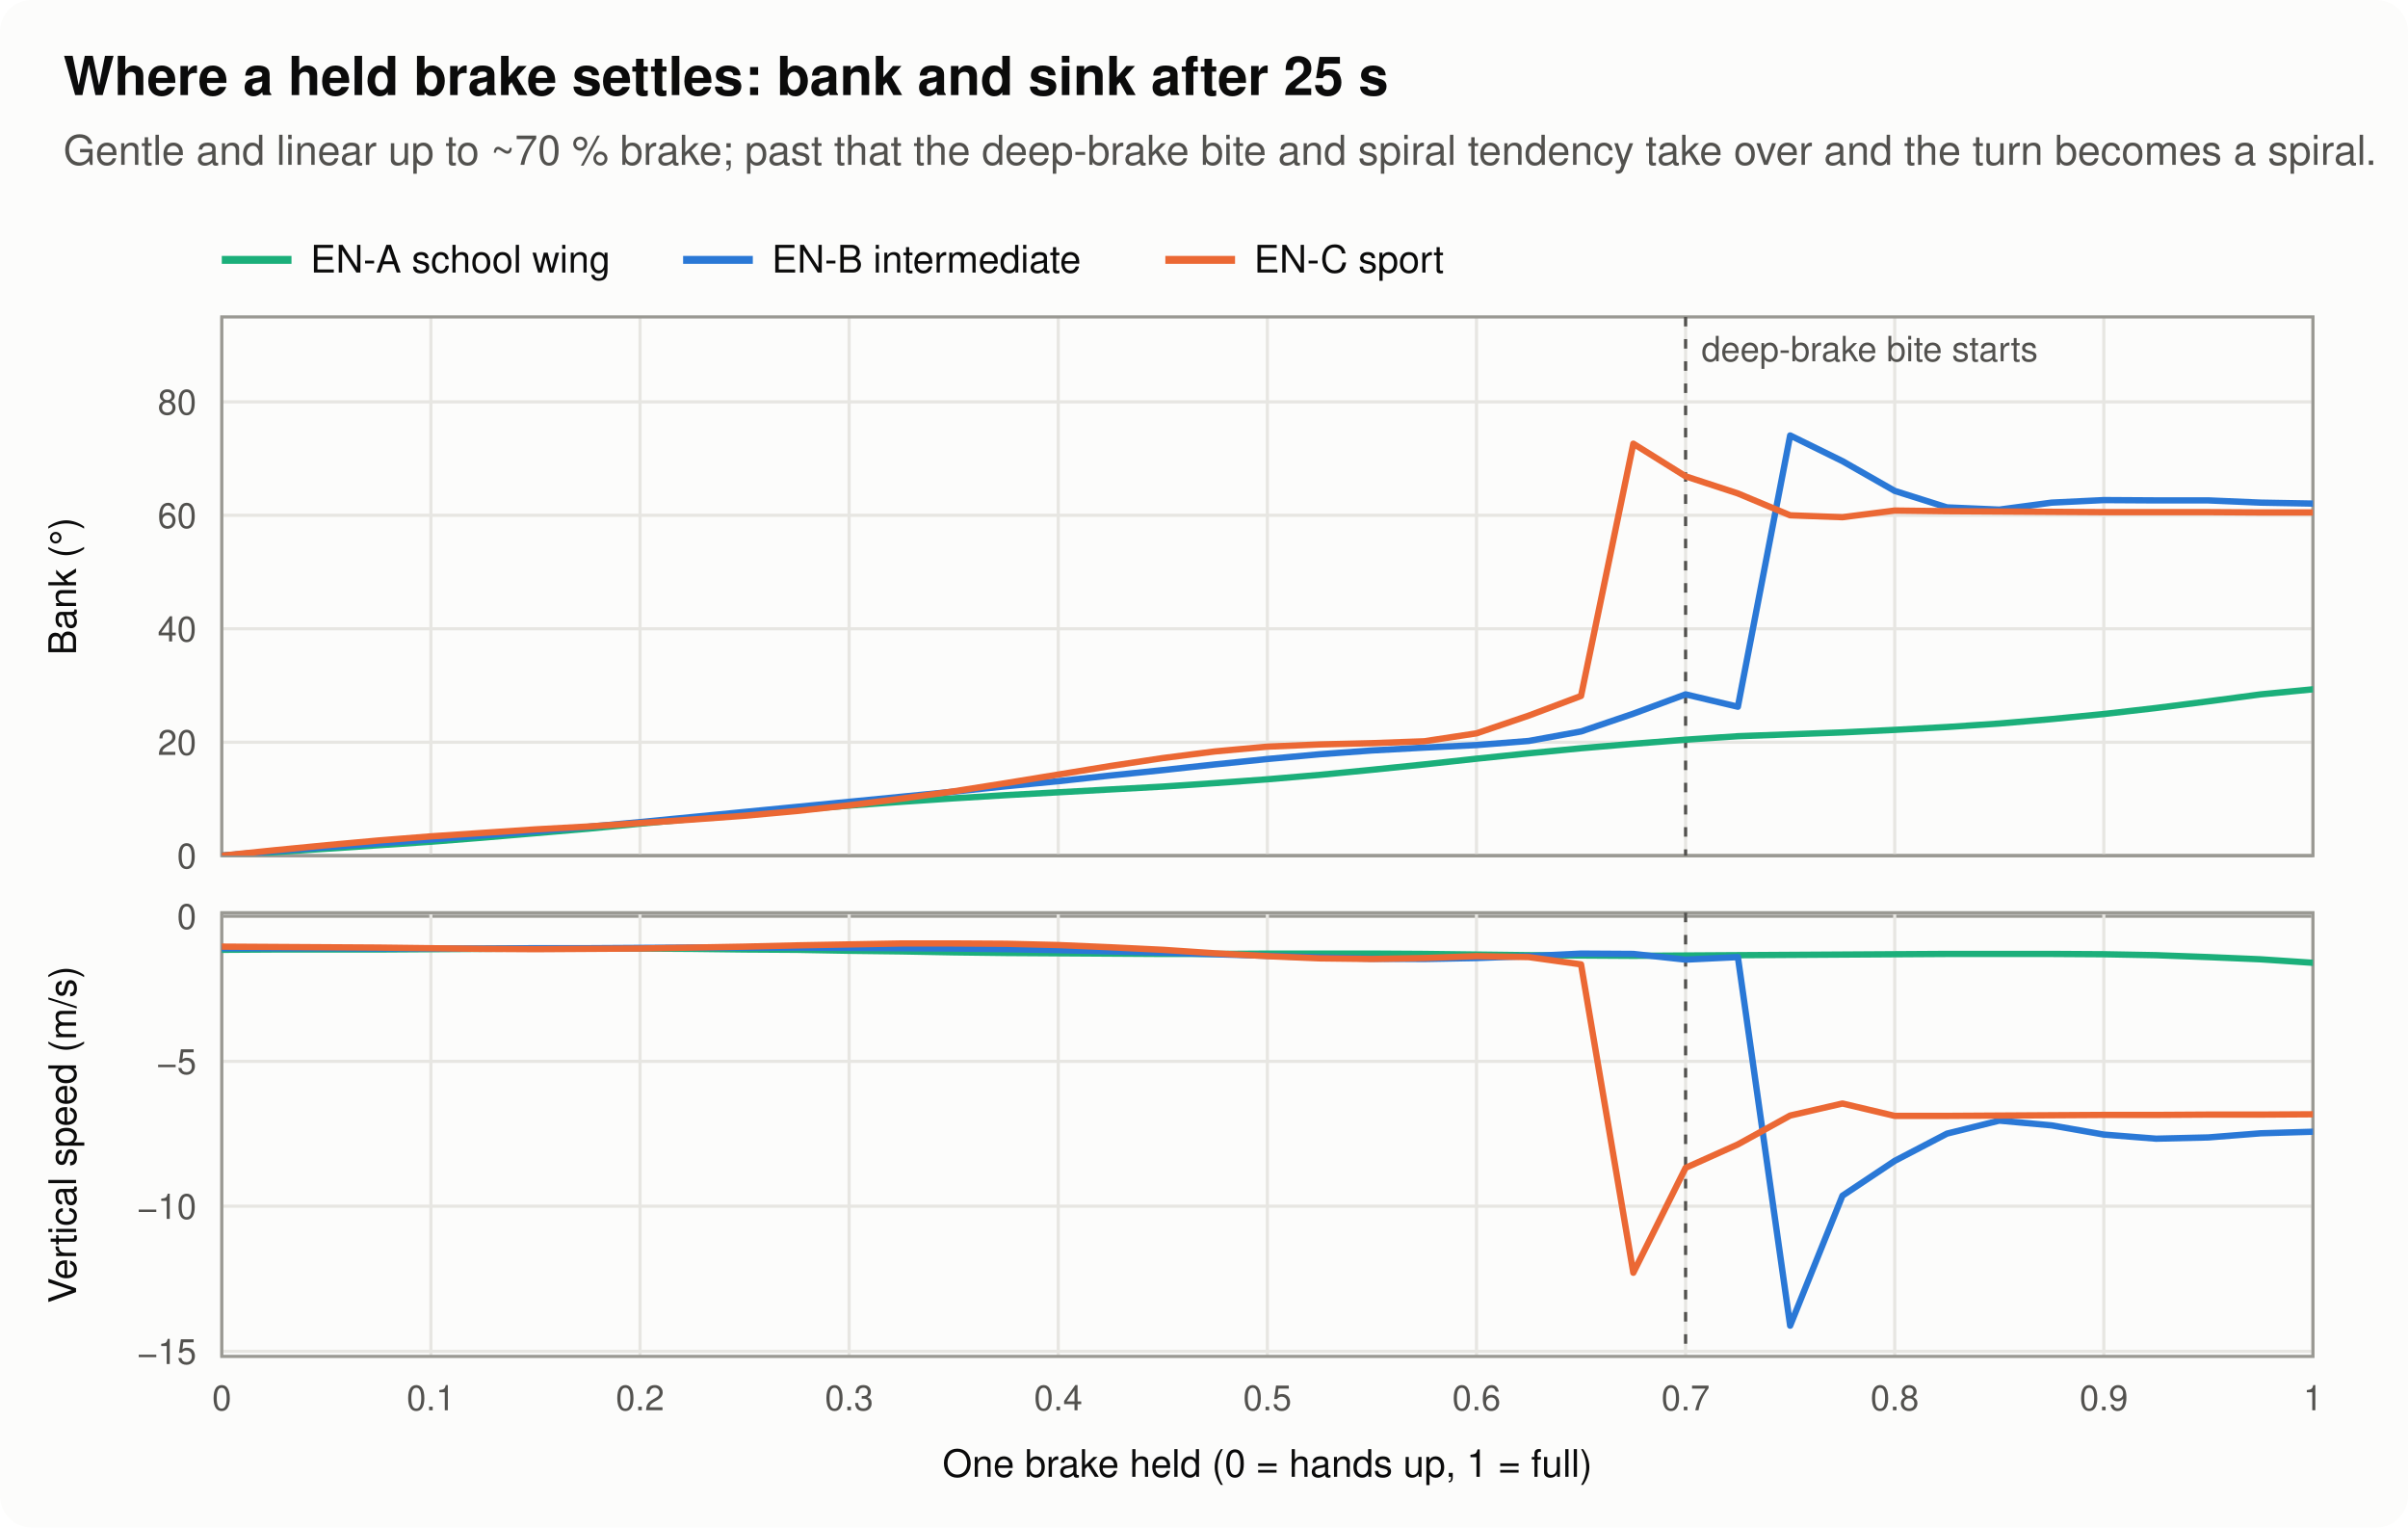
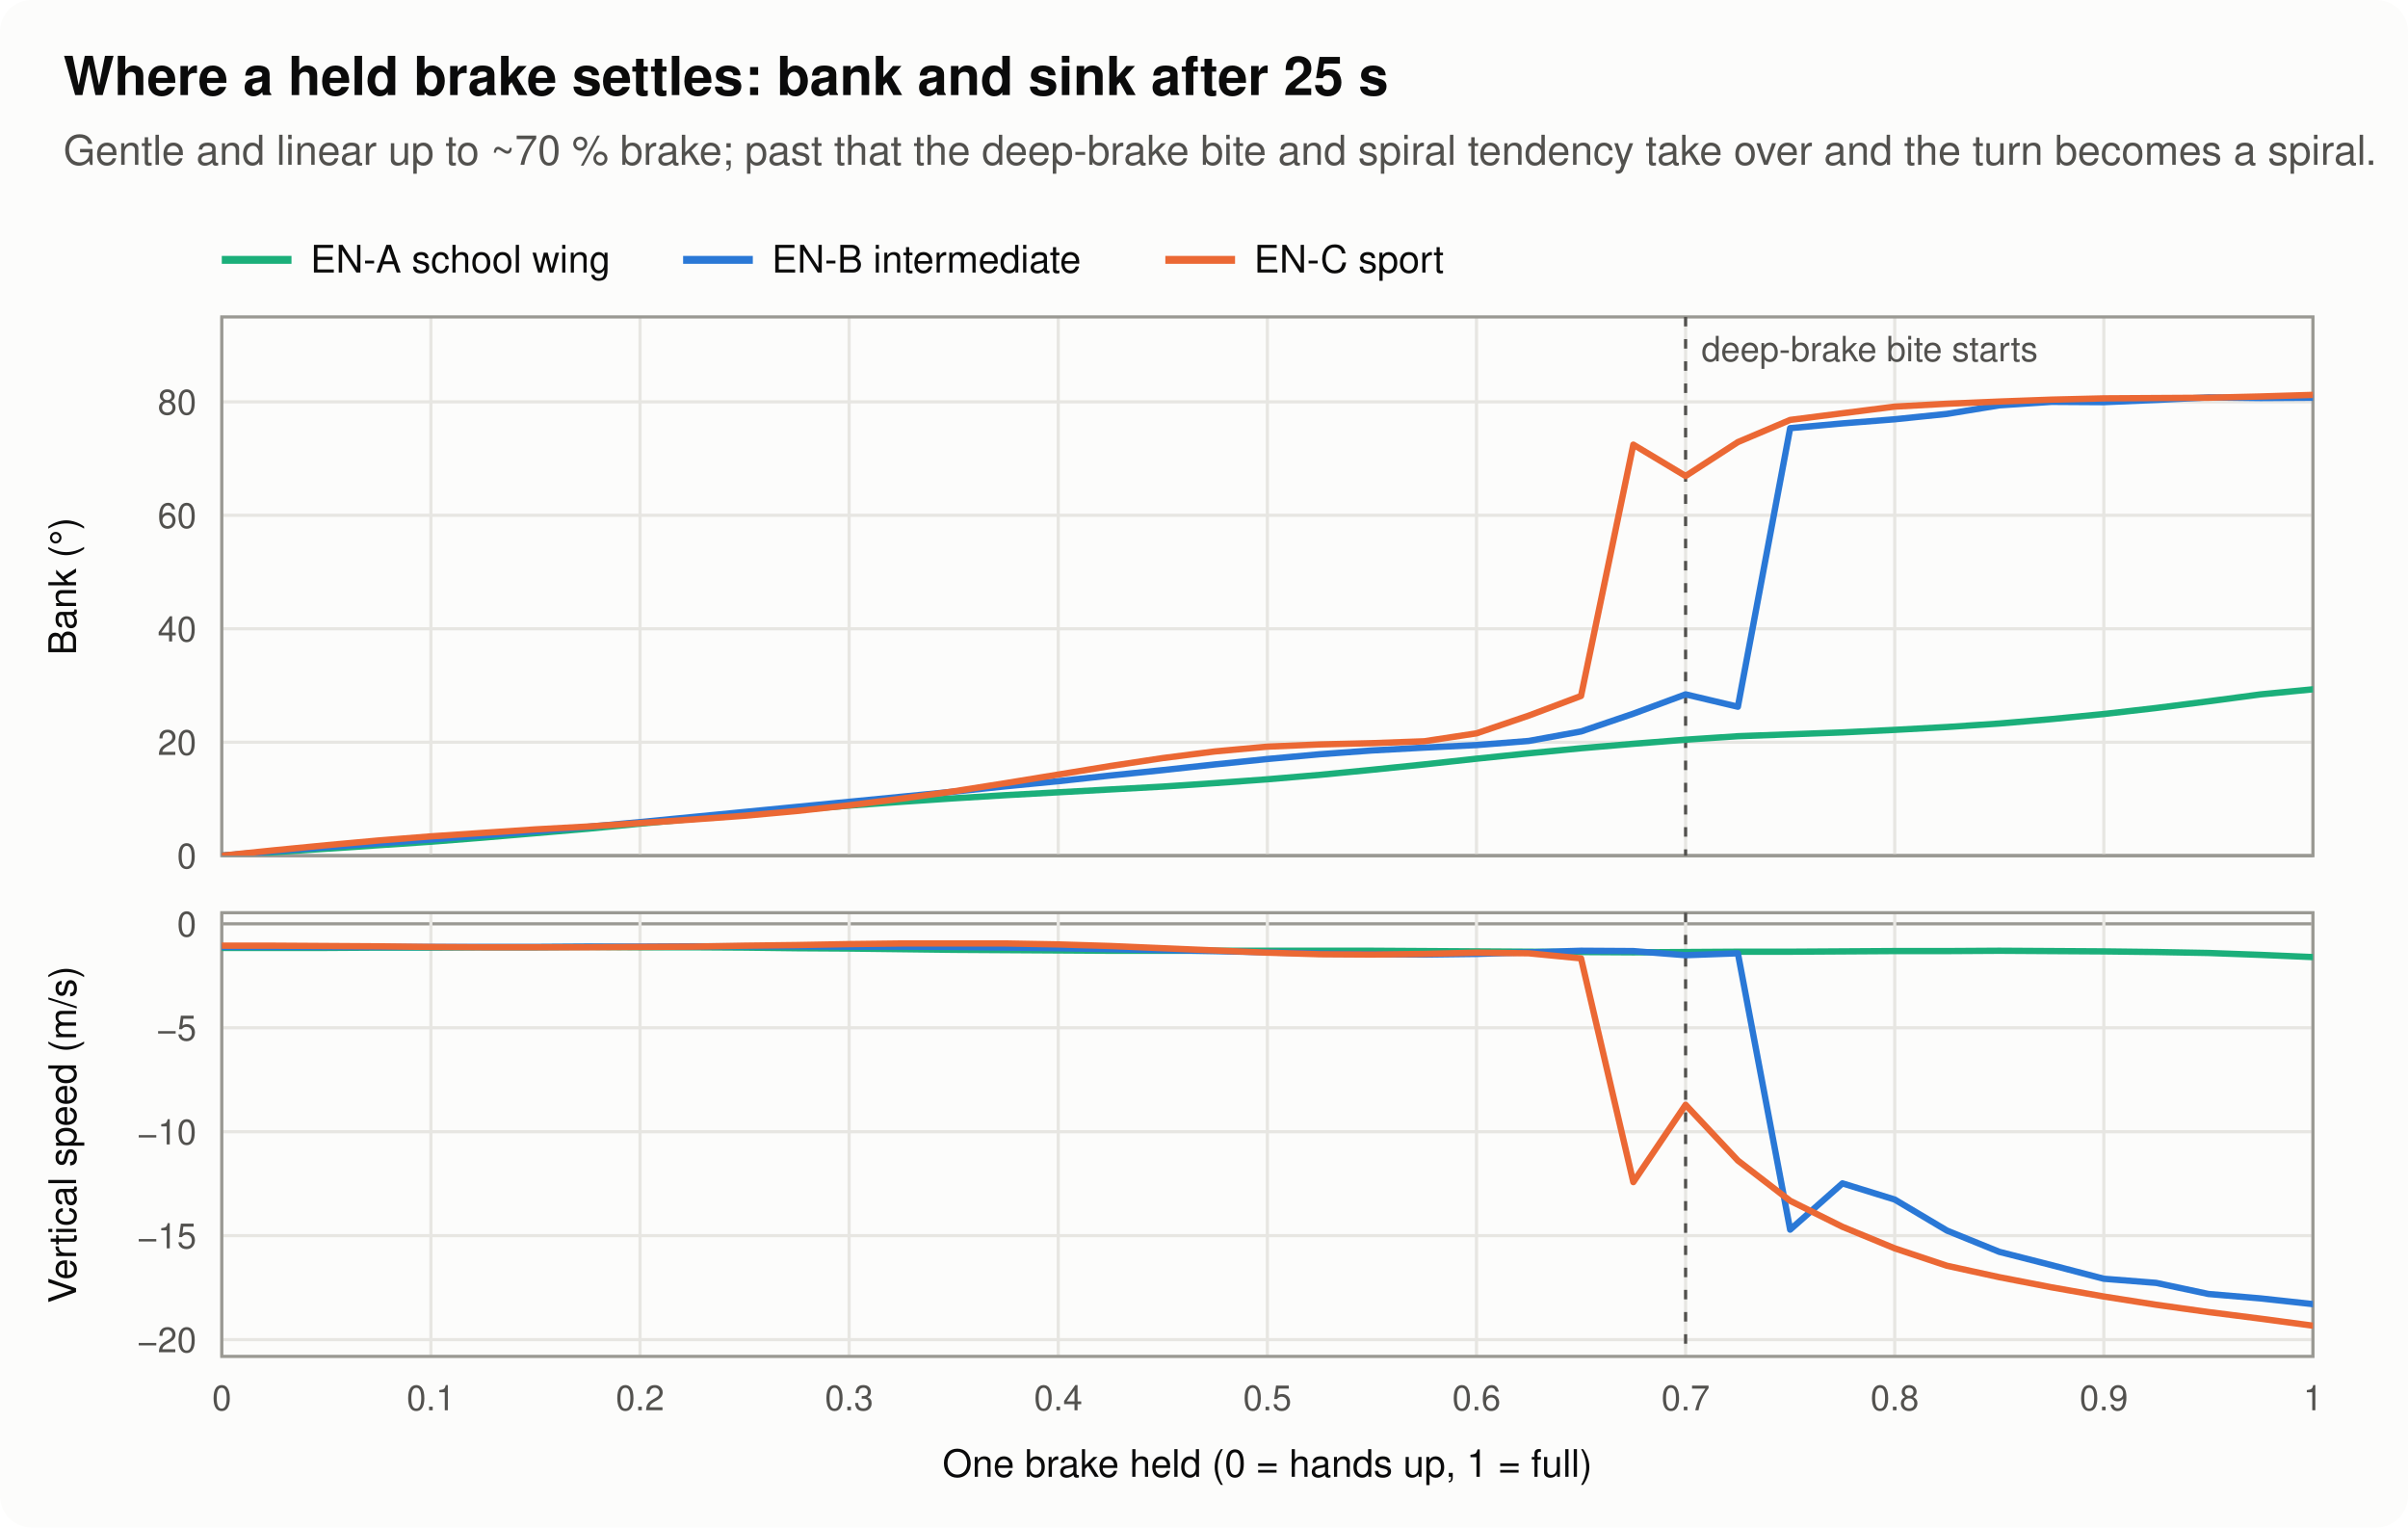
<svg xmlns="http://www.w3.org/2000/svg" width="760" height="482" viewBox="0 0 760 482" font-family="-apple-system, 'Segoe UI', Helvetica, Arial, sans-serif" role="img" aria-label="Where a held brake settles: bank and sink after 25 s">
  <rect width="100%" height="100%" rx="10" fill="#fcfcfb" />
  <text x="20" y="30" font-size="17" font-weight="600" fill="#0b0b0b">Where a held brake settles: bank and sink after 25 s</text>
  <text x="20" y="52" font-size="13" fill="#52514e">Gentle and linear up to ~70 % brake; past that the deep-brake bite and spiral tendency take over and the turn becomes a spiral.</text>
  <line x1="70" y1="82" x2="92" y2="82" stroke="#1baf7a" stroke-width="2.5" />
  <text x="98" y="86" font-size="12" fill="#0b0b0b">EN-A school wing</text>
  <line x1="215.6" y1="82" x2="237.6" y2="82" stroke="#2a78d6" stroke-width="2.5" />
  <text x="243.6" y="86" font-size="12" fill="#0b0b0b">EN-B intermediate</text>
  <line x1="367.8" y1="82" x2="389.8" y2="82" stroke="#eb6834" stroke-width="2.5" />
  <text x="395.8" y="86" font-size="12" fill="#0b0b0b">EN-C sport</text>
  <clipPath id="clip0">
    <rect x="70" y="100" width="660" height="170" />
  </clipPath>
  <line x1="70" y1="270.0" x2="730" y2="270.0" stroke="#9a9993" stroke-width="1" />
  <text x="62" y="274" font-size="11" fill="#52514e" text-anchor="end">0</text>
  <line x1="70" y1="234.2" x2="730" y2="234.2" stroke="#e7e6e2" stroke-width="1" />
  <text x="62" y="238.2" font-size="11" fill="#52514e" text-anchor="end">20</text>
  <line x1="70" y1="198.4" x2="730" y2="198.4" stroke="#e7e6e2" stroke-width="1" />
  <text x="62" y="202.4" font-size="11" fill="#52514e" text-anchor="end">40</text>
  <line x1="70" y1="162.6" x2="730" y2="162.6" stroke="#e7e6e2" stroke-width="1" />
  <text x="62" y="166.6" font-size="11" fill="#52514e" text-anchor="end">60</text>
  <line x1="70" y1="126.8" x2="730" y2="126.8" stroke="#e7e6e2" stroke-width="1" />
  <text x="62" y="130.8" font-size="11" fill="#52514e" text-anchor="end">80</text>
  <line x1="70.0" y1="100" x2="70.0" y2="270" stroke="#e7e6e2" stroke-width="1" />
  <line x1="136.0" y1="100" x2="136.0" y2="270" stroke="#e7e6e2" stroke-width="1" />
  <line x1="202.0" y1="100" x2="202.0" y2="270" stroke="#e7e6e2" stroke-width="1" />
  <line x1="268.0" y1="100" x2="268.0" y2="270" stroke="#e7e6e2" stroke-width="1" />
  <line x1="334.0" y1="100" x2="334.0" y2="270" stroke="#e7e6e2" stroke-width="1" />
  <line x1="400.0" y1="100" x2="400.0" y2="270" stroke="#e7e6e2" stroke-width="1" />
  <line x1="466.0" y1="100" x2="466.0" y2="270" stroke="#e7e6e2" stroke-width="1" />
  <line x1="532.0" y1="100" x2="532.0" y2="270" stroke="#e7e6e2" stroke-width="1" />
  <line x1="598.0" y1="100" x2="598.0" y2="270" stroke="#e7e6e2" stroke-width="1" />
  <line x1="664.0" y1="100" x2="664.0" y2="270" stroke="#e7e6e2" stroke-width="1" />
  <line x1="730.0" y1="100" x2="730.0" y2="270" stroke="#e7e6e2" stroke-width="1" />
  <rect x="70" y="100" width="660" height="170" fill="none" stroke="#9a9993" stroke-width="1" />
  <text transform="translate(24 185) rotate(-90)" font-size="12" fill="#0b0b0b" text-anchor="middle">Bank (°)</text>
  <line x1="532.0" y1="100" x2="532.0" y2="270" stroke="#52514e" stroke-width="1" stroke-dasharray="3 4" />
  <text x="537" y="114" font-size="11" fill="#52514e">deep-brake bite starts</text>
  <polyline clip-path="url(#clip0)" points="70.0,270.0 86.5,268.9 103.0,267.8 119.5,266.7 136.0,265.6 152.5,264.3 169.0,262.9 185.5,261.5 202.0,259.9 218.5,258.4 235.0,256.9 251.5,255.5 268.0,254.2 284.5,253.0 301.0,251.9 317.5,250.9 334.0,250.0 350.5,249.1 367.0,248.2 383.5,247.1 400.0,245.9 416.5,244.5 433.0,242.9 449.5,241.2 466.0,239.4 482.5,237.7 499.0,236.1 515.5,234.7 532.0,233.4 548.5,232.3 565.0,231.7 581.5,231.1 598.0,230.3 614.5,229.4 631.0,228.3 647.5,226.9 664.0,225.3 680.5,223.4 697.0,221.3 713.5,219.1 730.0,217.5" fill="none" stroke="#1baf7a" stroke-width="2" stroke-linejoin="round" stroke-linecap="round" />
-   <polyline clip-path="url(#clip0)" points="70.0,270.0 86.5,268.6 103.0,267.3 119.5,266.1 136.0,264.9 152.5,263.6 169.0,262.3 185.5,260.9 202.0,259.4 218.5,257.8 235.0,256.2 251.5,254.6 268.0,253.0 284.5,251.4 301.0,249.8 317.5,248.1 334.0,246.5 350.5,244.7 367.0,243.0 383.5,241.2 400.0,239.5 416.5,238.0 433.0,236.8 449.5,235.9 466.0,235.1 482.5,233.8 499.0,230.8 515.5,225.2 532.0,219.1 548.5,223.0 565.0,137.4 581.5,145.5 598.0,154.9 614.5,160.1 631.0,160.8 647.5,158.6 664.0,157.8 680.5,157.9 697.0,157.9 713.5,158.6 730.0,158.9" fill="none" stroke="#2a78d6" stroke-width="2" stroke-linejoin="round" stroke-linecap="round" />
-   <polyline clip-path="url(#clip0)" points="70.0,270.0 86.5,268.3 103.0,266.7 119.5,265.2 136.0,263.9 152.5,262.8 169.0,261.7 185.5,260.8 202.0,259.7 218.5,258.6 235.0,257.4 251.5,255.9 268.0,254.1 284.5,252.0 301.0,249.7 317.5,247.1 334.0,244.4 350.5,241.7 367.0,239.2 383.5,237.1 400.0,235.6 416.5,234.9 433.0,234.5 449.5,233.9 466.0,231.4 482.5,225.8 499.0,219.6 515.5,140.0 532.0,150.3 548.5,155.7 565.0,162.6 581.5,163.2 598.0,161.1 614.5,161.3 631.0,161.4 647.5,161.5 664.0,161.6 680.5,161.6 697.0,161.6 713.5,161.7 730.0,161.7" fill="none" stroke="#eb6834" stroke-width="2" stroke-linejoin="round" stroke-linecap="round" />
+   <polyline clip-path="url(#clip0)" points="70.0,270.0 86.5,268.6 103.0,267.3 119.5,266.1 136.0,264.9 152.5,263.6 169.0,262.3 185.5,260.9 202.0,259.4 218.5,257.8 235.0,256.2 251.5,254.6 268.0,253.0 284.5,251.4 301.0,249.8 317.5,248.1 334.0,246.5 350.5,244.7 367.0,243.0 383.5,241.2 400.0,239.5 416.5,238.0 433.0,236.8 449.5,235.9 466.0,235.1 482.5,233.8 499.0,230.8 515.5,225.2 532.0,219.1 548.5,223.0 565.0,135.1 581.5,133.6 598.0,132.3 614.5,130.6 631.0,127.9 647.5,126.8 664.0,126.9 680.5,126.2 697.0,125.4 713.5,125.6 730.0,125.5" fill="none" stroke="#2a78d6" stroke-width="2" stroke-linejoin="round" stroke-linecap="round" />
+   <polyline clip-path="url(#clip0)" points="70.0,270.0 86.5,268.3 103.0,266.7 119.5,265.2 136.0,263.9 152.5,262.8 169.0,261.7 185.5,260.8 202.0,259.7 218.5,258.6 235.0,257.4 251.5,255.9 268.0,254.1 284.5,252.0 301.0,249.7 317.5,247.1 334.0,244.4 350.5,241.7 367.0,239.2 383.5,237.1 400.0,235.6 416.5,234.9 433.0,234.5 449.5,233.9 466.0,231.4 482.5,225.8 499.0,219.6 515.5,140.3 532.0,150.2 548.5,139.5 565.0,132.5 581.5,130.4 598.0,128.3 614.5,127.4 631.0,126.7 647.5,126.1 664.0,125.7 680.5,125.6 697.0,125.5 713.5,125.1 730.0,124.6" fill="none" stroke="#eb6834" stroke-width="2" stroke-linejoin="round" stroke-linecap="round" />
  <clipPath id="clip1">
    <rect x="70" y="288" width="660" height="140" />
  </clipPath>
-   <line x1="70" y1="426.4" x2="730" y2="426.4" stroke="#e7e6e2" stroke-width="1" />
-   <text x="62" y="430.4" font-size="11" fill="#52514e" text-anchor="end">−15</text>
-   <line x1="70" y1="380.6" x2="730" y2="380.6" stroke="#e7e6e2" stroke-width="1" />
-   <text x="62" y="384.6" font-size="11" fill="#52514e" text-anchor="end">−10</text>
-   <line x1="70" y1="334.9" x2="730" y2="334.9" stroke="#e7e6e2" stroke-width="1" />
-   <text x="62" y="338.9" font-size="11" fill="#52514e" text-anchor="end">−5</text>
-   <line x1="70" y1="289.1" x2="730" y2="289.1" stroke="#9a9993" stroke-width="1" />
-   <text x="62" y="293.1" font-size="11" fill="#52514e" text-anchor="end">0</text>
+   <line x1="70" y1="422.7" x2="730" y2="422.7" stroke="#e7e6e2" stroke-width="1" />
+   <text x="62" y="426.7" font-size="11" fill="#52514e" text-anchor="end">−20</text>
+   <line x1="70" y1="389.9" x2="730" y2="389.9" stroke="#e7e6e2" stroke-width="1" />
+   <text x="62" y="393.9" font-size="11" fill="#52514e" text-anchor="end">−15</text>
+   <line x1="70" y1="357.1" x2="730" y2="357.1" stroke="#e7e6e2" stroke-width="1" />
+   <text x="62" y="361.1" font-size="11" fill="#52514e" text-anchor="end">−10</text>
+   <line x1="70" y1="324.3" x2="730" y2="324.3" stroke="#e7e6e2" stroke-width="1" />
+   <text x="62" y="328.3" font-size="11" fill="#52514e" text-anchor="end">−5</text>
+   <line x1="70" y1="291.5" x2="730" y2="291.5" stroke="#9a9993" stroke-width="1" />
+   <text x="62" y="295.5" font-size="11" fill="#52514e" text-anchor="end">0</text>
  <line x1="70.0" y1="288" x2="70.0" y2="428" stroke="#e7e6e2" stroke-width="1" />
  <text x="70.0" y="445" font-size="11" fill="#52514e" text-anchor="middle">0</text>
  <line x1="136.0" y1="288" x2="136.0" y2="428" stroke="#e7e6e2" stroke-width="1" />
  <text x="136.0" y="445" font-size="11" fill="#52514e" text-anchor="middle">0.1</text>
  <line x1="202.0" y1="288" x2="202.0" y2="428" stroke="#e7e6e2" stroke-width="1" />
  <text x="202.0" y="445" font-size="11" fill="#52514e" text-anchor="middle">0.2</text>
  <line x1="268.0" y1="288" x2="268.0" y2="428" stroke="#e7e6e2" stroke-width="1" />
  <text x="268.0" y="445" font-size="11" fill="#52514e" text-anchor="middle">0.3</text>
  <line x1="334.0" y1="288" x2="334.0" y2="428" stroke="#e7e6e2" stroke-width="1" />
  <text x="334.0" y="445" font-size="11" fill="#52514e" text-anchor="middle">0.4</text>
  <line x1="400.0" y1="288" x2="400.0" y2="428" stroke="#e7e6e2" stroke-width="1" />
  <text x="400.0" y="445" font-size="11" fill="#52514e" text-anchor="middle">0.5</text>
  <line x1="466.0" y1="288" x2="466.0" y2="428" stroke="#e7e6e2" stroke-width="1" />
  <text x="466.0" y="445" font-size="11" fill="#52514e" text-anchor="middle">0.6</text>
  <line x1="532.0" y1="288" x2="532.0" y2="428" stroke="#e7e6e2" stroke-width="1" />
  <text x="532.0" y="445" font-size="11" fill="#52514e" text-anchor="middle">0.7</text>
  <line x1="598.0" y1="288" x2="598.0" y2="428" stroke="#e7e6e2" stroke-width="1" />
  <text x="598.0" y="445" font-size="11" fill="#52514e" text-anchor="middle">0.8</text>
  <line x1="664.0" y1="288" x2="664.0" y2="428" stroke="#e7e6e2" stroke-width="1" />
  <text x="664.0" y="445" font-size="11" fill="#52514e" text-anchor="middle">0.9</text>
  <line x1="730.0" y1="288" x2="730.0" y2="428" stroke="#e7e6e2" stroke-width="1" />
  <text x="730.0" y="445" font-size="11" fill="#52514e" text-anchor="middle">1</text>
  <rect x="70" y="288" width="660" height="140" fill="none" stroke="#9a9993" stroke-width="1" />
  <text transform="translate(24 358) rotate(-90)" font-size="12" fill="#0b0b0b" text-anchor="middle">Vertical speed (m/s)</text>
  <line x1="532.0" y1="288" x2="532.0" y2="428" stroke="#52514e" stroke-width="1" stroke-dasharray="3 4" />
-   <polyline clip-path="url(#clip1)" points="70.0,299.7 86.5,299.6 103.0,299.6 119.5,299.6 136.0,299.5 152.5,299.4 169.0,299.3 185.5,299.3 202.0,299.3 218.5,299.4 235.0,299.6 251.5,299.7 268.0,300.0 284.5,300.2 301.0,300.5 317.5,300.7 334.0,300.8 350.5,300.9 367.0,301.0 383.5,301.0 400.0,300.9 416.5,300.9 433.0,300.9 449.5,301.0 466.0,301.2 482.5,301.4 499.0,301.5 515.5,301.6 532.0,301.5 548.5,301.4 565.0,301.3 581.5,301.2 598.0,301.1 614.5,301.0 631.0,301.0 647.5,301.0 664.0,301.1 680.5,301.4 697.0,302.0 713.5,302.7 730.0,303.8" fill="none" stroke="#1baf7a" stroke-width="2" stroke-linejoin="round" stroke-linecap="round" />
-   <polyline clip-path="url(#clip1)" points="70.0,299.2 86.5,299.2 103.0,299.2 119.5,299.3 136.0,299.3 152.5,299.3 169.0,299.2 185.5,299.2 202.0,299.1 218.5,299.0 235.0,299.0 251.5,299.0 268.0,299.1 284.5,299.2 301.0,299.3 317.5,299.5 334.0,299.8 350.5,300.2 367.0,300.6 383.5,301.1 400.0,301.6 416.5,302.1 433.0,302.5 449.5,302.6 466.0,302.3 482.5,301.7 499.0,300.9 515.5,301.0 532.0,302.8 548.5,302.0 565.0,418.3 581.5,377.3 598.0,366.3 614.5,357.7 631.0,353.6 647.5,355.1 664.0,358.0 680.5,359.3 697.0,358.9 713.5,357.6 730.0,357.1" fill="none" stroke="#2a78d6" stroke-width="2" stroke-linejoin="round" stroke-linecap="round" />
-   <polyline clip-path="url(#clip1)" points="70.0,298.7 86.5,298.8 103.0,298.9 119.5,299.0 136.0,299.2 152.5,299.4 169.0,299.5 185.5,299.4 202.0,299.3 218.5,299.0 235.0,298.7 251.5,298.3 268.0,298.0 284.5,297.7 301.0,297.7 317.5,297.8 334.0,298.2 350.5,298.9 367.0,299.7 383.5,300.8 400.0,301.7 416.5,302.4 433.0,302.6 449.5,302.3 466.0,301.7 482.5,302.0 499.0,304.3 515.5,401.6 532.0,368.5 548.5,361.1 565.0,352.0 581.5,348.2 598.0,352.1 614.5,352.1 631.0,352.0 647.5,351.9 664.0,351.8 680.5,351.8 697.0,351.7 713.5,351.7 730.0,351.6" fill="none" stroke="#eb6834" stroke-width="2" stroke-linejoin="round" stroke-linecap="round" />
+   <polyline clip-path="url(#clip1)" points="70.0,299.1 86.5,299.1 103.0,299.1 119.5,299.0 136.0,299.0 152.5,298.9 169.0,298.9 185.5,298.8 202.0,298.9 218.5,298.9 235.0,299.0 251.5,299.2 268.0,299.3 284.5,299.5 301.0,299.7 317.5,299.8 334.0,299.9 350.5,300.0 367.0,300.0 383.5,300.0 400.0,300.0 416.5,300.0 433.0,300.0 449.5,300.1 466.0,300.2 482.5,300.3 499.0,300.4 515.5,300.5 532.0,300.4 548.5,300.3 565.0,300.3 581.5,300.2 598.0,300.1 614.5,300.1 631.0,300.0 647.5,300.1 664.0,300.2 680.5,300.4 697.0,300.7 713.5,301.3 730.0,302.0" fill="none" stroke="#1baf7a" stroke-width="2" stroke-linejoin="round" stroke-linecap="round" />
+   <polyline clip-path="url(#clip1)" points="70.0,298.8 86.5,298.8 103.0,298.8 119.5,298.8 136.0,298.8 152.5,298.8 169.0,298.8 185.5,298.7 202.0,298.7 218.5,298.6 235.0,298.6 251.5,298.6 268.0,298.7 284.5,298.7 301.0,298.8 317.5,299.0 334.0,299.2 350.5,299.5 367.0,299.8 383.5,300.1 400.0,300.5 416.5,300.9 433.0,301.1 449.5,301.2 466.0,301.0 482.5,300.5 499.0,300.0 515.5,300.1 532.0,301.4 548.5,300.8 565.0,388.0 581.5,373.4 598.0,378.5 614.5,388.3 631.0,395.0 647.5,399.2 664.0,403.5 680.5,404.8 697.0,408.3 713.5,409.7 730.0,411.5" fill="none" stroke="#2a78d6" stroke-width="2" stroke-linejoin="round" stroke-linecap="round" />
+   <polyline clip-path="url(#clip1)" points="70.0,298.4 86.5,298.4 103.0,298.5 119.5,298.6 136.0,298.8 152.5,298.9 169.0,298.9 185.5,298.9 202.0,298.8 218.5,298.7 235.0,298.4 251.5,298.2 268.0,297.9 284.5,297.7 301.0,297.7 317.5,297.7 334.0,298.0 350.5,298.5 367.0,299.2 383.5,299.9 400.0,300.6 416.5,301.1 433.0,301.2 449.5,301.0 466.0,300.6 482.5,300.8 499.0,302.4 515.5,373.0 532.0,348.6 548.5,366.2 565.0,378.9 581.5,387.1 598.0,393.9 614.5,399.4 631.0,403.0 647.5,406.2 664.0,409.1 680.5,411.7 697.0,414.0 713.5,416.1 730.0,418.3" fill="none" stroke="#eb6834" stroke-width="2" stroke-linejoin="round" stroke-linecap="round" />
  <text x="400" y="466" font-size="12" fill="#0b0b0b" text-anchor="middle">One brake held (0 = hands up, 1 = full)</text>
</svg>
